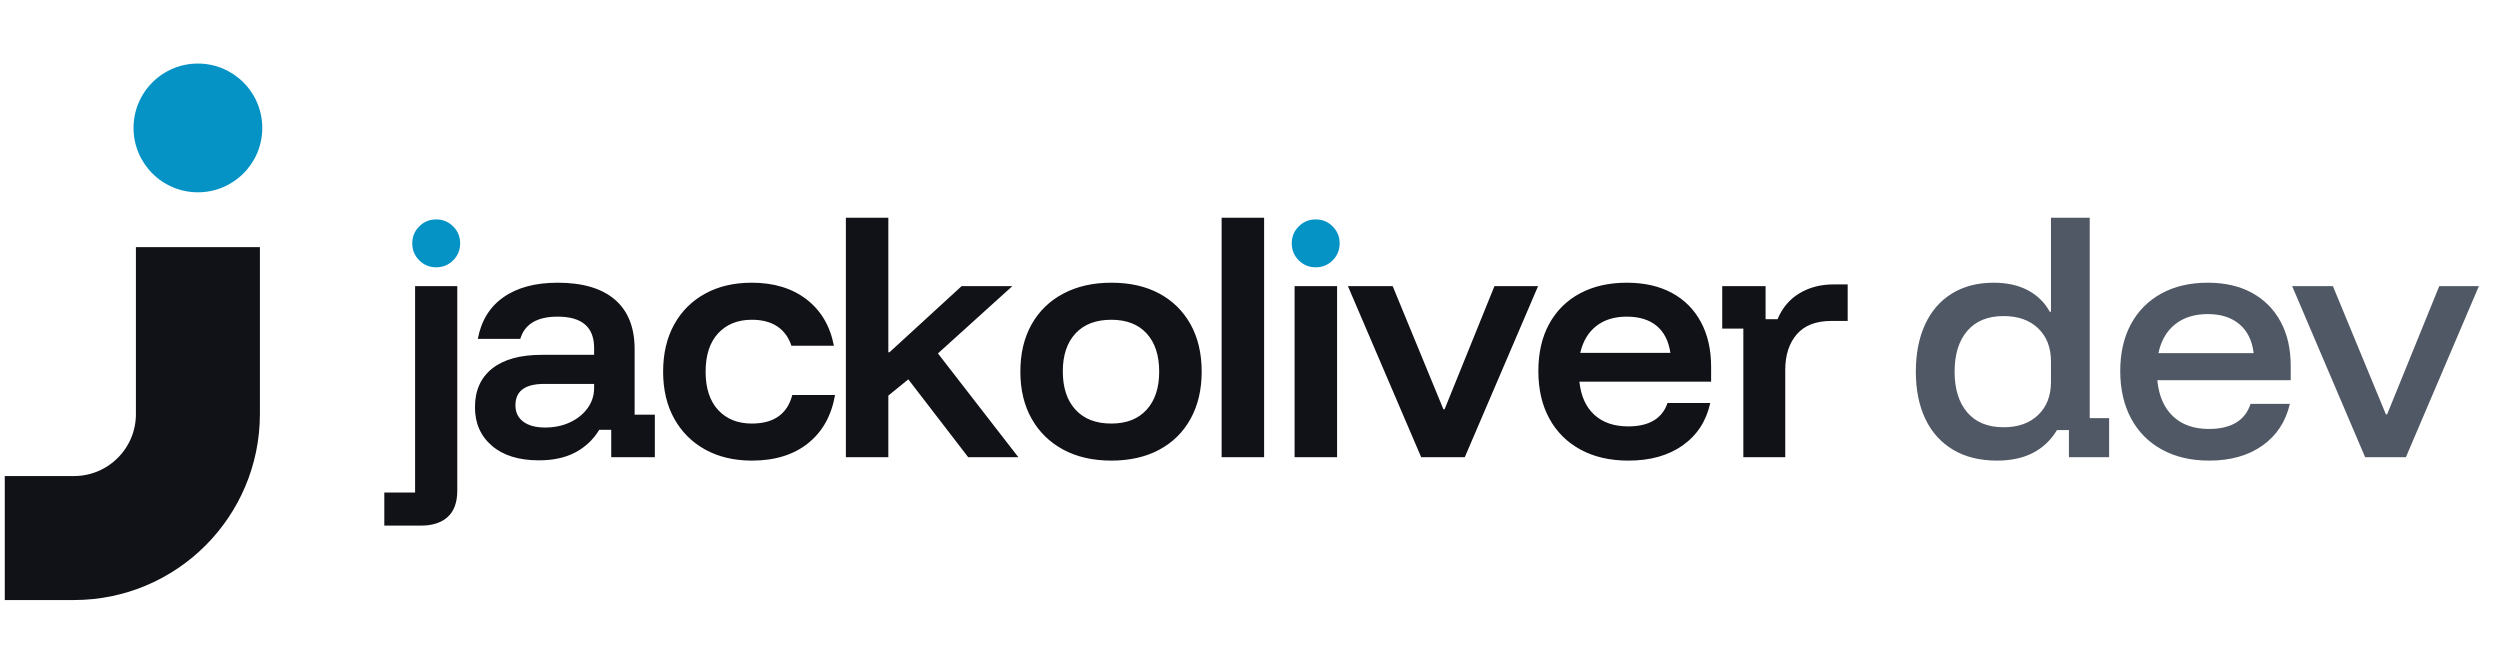
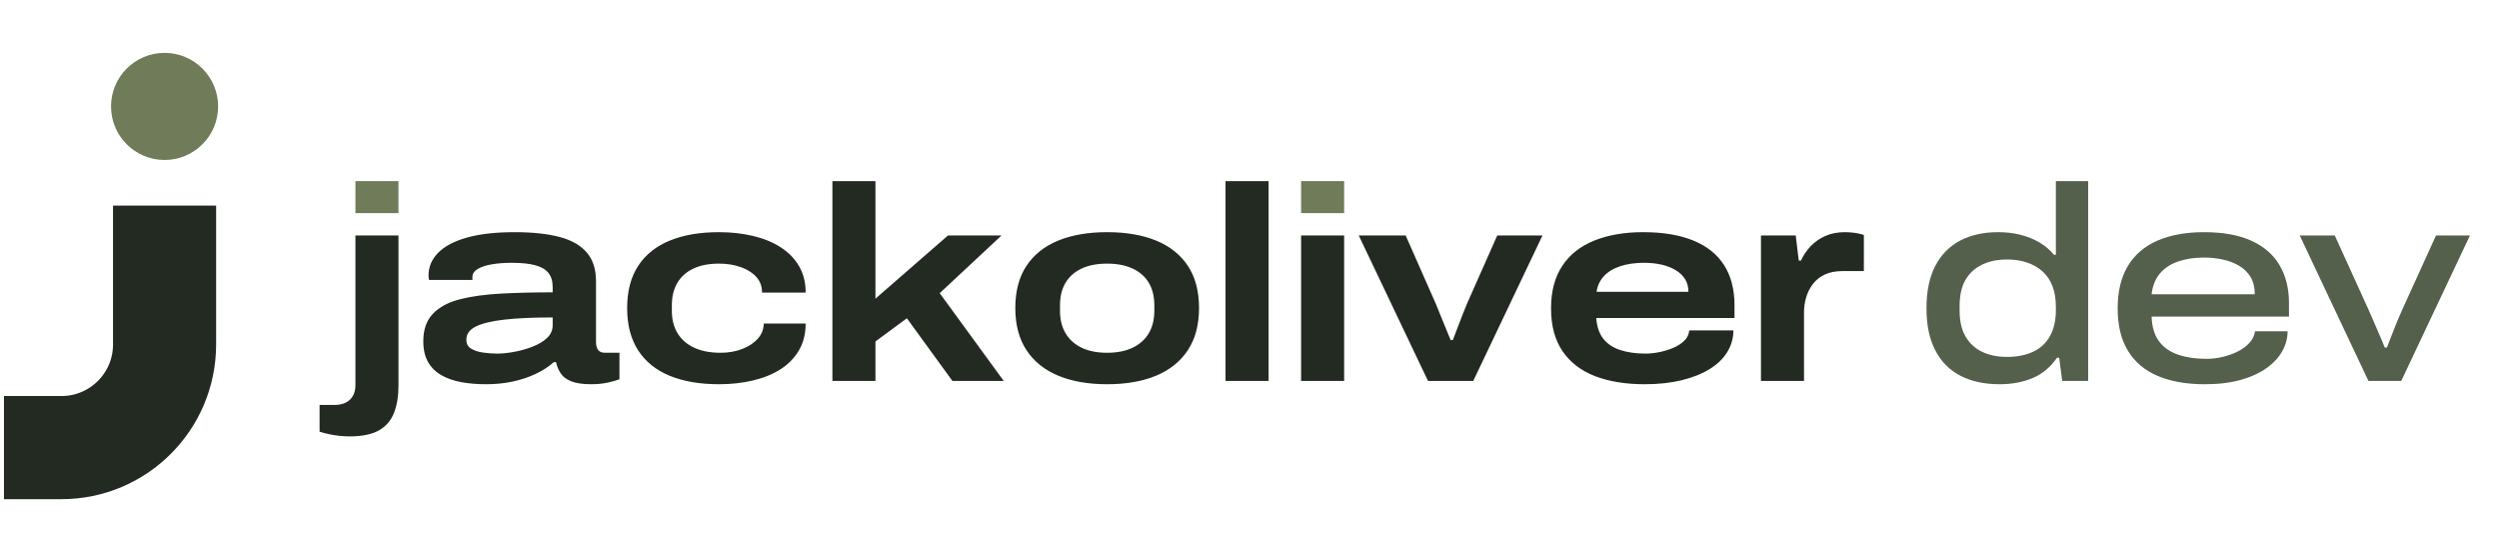
- <svg xmlns="http://www.w3.org/2000/svg" viewBox="0 0 241.15 64" width="241.15" height="64" role="img" aria-label="Jack Oliver Dev">
+ <svg xmlns="http://www.w3.org/2000/svg" viewBox="0 0 289.88 64" width="289.88" height="64" role="img" aria-label="Jack Oliver Dev">
  <g transform="translate(-16.56 2.68) scale(0.92)">
-     <path d="M38.75 23V40.5A13 13 0 0 1 25.75 53.5H18.5" fill="none" stroke="#111217" stroke-width="13" stroke-linecap="butt" />
-     <circle cx="38.75" cy="10.5" r="6.75" fill="#0593C6" />
+     <path d="M38.75 23V40.5A13 13 0 0 1 25.75 53.5H18.5" fill="none" stroke="#222A22" stroke-width="13" stroke-linecap="butt" />
+     <circle cx="38.75" cy="10.5" r="6.75" fill="#707B59" />
  </g>
-   <g transform="translate(37.07 21) scale(0.33) translate(2.5 70)">
-     <path d="M8.25 20.00L-2.50 20.00L-2.50 10.33L6.50 10.33L6.50-50.00L18.83-50.00L18.83 9.75Q18.83 14.92 16.04 17.46Q13.25 20.00 8.25 20.00L8.25 20.00ZM42.67 0.92L42.67 0.92Q33.92 0.92 28.96-3.33Q24-7.58 24-14.58L24-14.58Q24-21.92 29.04-25.92Q34.08-29.92 43.58-29.92L43.58-29.92L58.83-29.92L58.83-31.92Q58.83-41.08 48.17-41.08L48.17-41.08Q39.17-41.08 37.25-34.58L37.25-34.58L24.83-34.58Q26.33-42.58 32.38-46.79Q38.42-51.00 48.17-51.00L48.17-51.00Q59.17-51.00 64.92-46.04Q70.67-41.08 70.67-31.58L70.67-31.58L70.67-12.42L76.58-12.42L76.58 0L63.83 0L63.83-8L60.33-8Q57.75-3.75 53.38-1.42Q49 0.92 42.67 0.92ZM44.50-8.67L44.50-8.67Q48.58-8.67 51.83-10.21Q55.08-11.75 56.96-14.38Q58.83-17.00 58.83-20.25L58.83-20.25L58.83-21.42L44.25-21.42Q35.83-21.42 35.83-15.17L35.83-15.17Q35.83-12.08 38.13-10.38Q40.42-8.67 44.50-8.67ZM104.92 1L104.92 1Q97.17 1 91.33-2.21Q85.50-5.42 82.25-11.25Q79.00-17.08 79.00-25.00L79.00-25.00Q79.00-32.92 82.21-38.75Q85.42-44.58 91.25-47.79Q97.08-51.00 104.92-51.00L104.92-51.00Q114.58-51.00 120.92-46.13Q127.25-41.25 128.92-32.58L128.92-32.58L116.50-32.58Q115.25-36.33 112.33-38.25Q109.42-40.17 104.92-40.17L104.92-40.17Q98.75-40.17 95.08-36.21Q91.42-32.25 91.42-25.00L91.42-25.00Q91.42-17.75 95.08-13.79Q98.75-9.83 104.92-9.83L104.92-9.83Q114.58-9.83 116.75-18.17L116.75-18.17L129.25-18.17Q127.67-9.08 121.33-4.04Q115 1 104.92 1ZM144.83 0L132.42 0L132.42-70.00L144.83-70.00L144.83-30.67L145.17-30.67L166.25-50.00L181.08-50.00L159.33-30.33L182.83 0L168.17 0L150.67-22.75L144.83-18.00L144.83 0ZM210 1L210 1Q201.92 1 195.96-2.21Q190.00-5.42 186.71-11.25Q183.42-17.08 183.42-25.00L183.42-25.00Q183.42-33.00 186.71-38.83Q190.00-44.67 196.00-47.83Q202.00-51.00 210-51.00L210-51.00Q218.17-51.00 224.04-47.83Q229.92-44.67 233.17-38.83Q236.42-33.00 236.42-25.00L236.42-25.00Q236.42-17.08 233.17-11.21Q229.92-5.33 224-2.17Q218.08 1 210 1ZM210-9.83L210-9.83Q216.67-9.83 220.33-13.88Q224-17.92 224-25.00L224-25.00Q224-32.17 220.33-36.17Q216.67-40.17 210-40.17L210-40.17Q203.25-40.17 199.54-36.17Q195.83-32.17 195.83-25.08L195.83-25.08Q195.83-17.92 199.54-13.88Q203.25-9.83 210-9.83ZM254.67 0L242.25 0L242.25-70.00L254.67-70.00L254.67 0ZM276 0L263.58 0L263.58-50.00L276-50.00L276 0ZM313.33 0L300.58 0L279.17-50.00L292.25-50.00L307.08-14.00L307.42-14.00L322.00-50.00L334.75-50.00L313.33 0ZM361.17 1L361.17 1Q353.08 1 347.17-2.21Q341.25-5.42 338.04-11.29Q334.83-17.17 334.83-25.17L334.83-25.17Q334.83-33.17 338.00-38.96Q341.17-44.75 347.00-47.88Q352.83-51.00 360.67-51.00L360.67-51.00Q368.33-51.00 373.83-48.04Q379.33-45.08 382.33-39.54Q385.33-34.00 385.33-26.42L385.33-26.42L385.33-22.08L346.83-22.08Q347.50-15.75 351.21-12.38Q354.92-9.00 361.08-9.00L361.08-9.00Q365.67-9.00 368.54-10.71Q371.42-12.42 372.58-15.83L372.58-15.83L385.08-15.83Q383.33-7.92 377.04-3.46Q370.75 1 361.17 1ZM347.08-30.50L347.08-30.50L373.42-30.50Q372.67-35.67 369.42-38.38Q366.17-41.08 360.67-41.08L360.67-41.08Q355.25-41.08 351.75-38.33Q348.25-35.58 347.08-30.50ZM407.00 0L394.75 0L394.75-37.58L388.58-37.58L388.58-50.00L401.25-50.00L401.25-40.33L404.75-40.33Q406.83-45.33 411.17-47.92Q415.50-50.50 421.08-50.50L421.08-50.50L425.25-50.50L425.25-39.83L420.50-39.83Q413.75-39.83 410.37-35.92Q407.00-32 407.00-25.50L407.00-25.50L407.00 0Z" fill="#111217" />
-     <path d="M12.67-55.50L12.67-55.50Q9.75-55.50 7.71-57.54Q5.67-59.58 5.67-62.50L5.67-62.50Q5.67-65.42 7.71-67.46Q9.75-69.50 12.67-69.50L12.67-69.50Q15.58-69.50 17.63-67.46Q19.67-65.42 19.67-62.50L19.67-62.50Q19.67-59.58 17.63-57.54Q15.58-55.50 12.67-55.50ZM269.75-55.50L269.75-55.50Q266.83-55.50 264.79-57.54Q262.75-59.58 262.75-62.50L262.75-62.50Q262.75-65.42 264.79-67.46Q266.83-69.50 269.75-69.50L269.75-69.50Q272.67-69.50 274.71-67.46Q276.75-65.42 276.75-62.50L276.75-62.50Q276.75-59.58 274.71-57.54Q272.67-55.50 269.75-55.50Z" fill="#0593C6" />
-     <path d="M468.92 1L468.92 1Q461.33 1 456.00-2.21Q450.67-5.42 447.92-11.25Q445.17-17.08 445.17-25.00L445.17-25.00Q445.17-32.92 447.87-38.79Q450.58-44.67 455.71-47.83Q460.83-51.00 467.92-51.00L467.92-51.00Q473.75-51.00 477.92-48.79Q482.08-46.58 484.33-42.50L484.33-42.50L484.67-42.50L484.67-70.00L496.00-70.00L496.00-11.42L501.67-11.42L501.67 0L489.92 0L489.92-7.92L486.42-7.92Q483.83-3.58 479.46-1.29Q475.08 1 468.92 1ZM470.83-8.75L470.83-8.75Q477.17-8.75 480.92-12.33Q484.67-15.92 484.67-22.00L484.67-22.00L484.67-28.00Q484.67-34.08 480.92-37.67Q477.17-41.25 470.83-41.25L470.83-41.25Q463.92-41.25 460.21-36.92Q456.50-32.58 456.50-25.00L456.50-25.00Q456.50-17.42 460.21-13.08Q463.92-8.75 470.83-8.75ZM530.92 1L530.92 1Q523 1 517.13-2.21Q511.25-5.42 508.08-11.33Q504.92-17.25 504.92-25.17L504.92-25.17Q504.92-33.08 508.04-38.88Q511.17-44.67 516.92-47.83Q522.67-51.00 530.50-51.00L530.50-51.00Q538-51.00 543.42-48.04Q548.83-45.08 551.79-39.63Q554.75-34.17 554.75-26.67L554.75-26.67L554.75-22.50L515.75-22.50Q516.42-15.67 520.33-11.96Q524.25-8.25 530.83-8.25L530.83-8.25Q535.67-8.25 538.75-10.08Q541.83-11.92 543-15.58L543-15.58L554.50-15.58Q552.67-7.75 546.46-3.38Q540.25 1 530.92 1ZM516.08-30.42L516.08-30.42L543.92-30.42Q543.25-35.92 539.75-38.88Q536.25-41.83 530.50-41.83L530.50-41.83Q524.75-41.83 521-38.88Q517.25-35.92 516.08-30.42ZM588.42 0L576.50 0L555.17-50.00L567.08-50.00L582.58-12.50L582.92-12.50L598.17-50.00L609.75-50.00L588.42 0Z" fill="#4F5864" />
+   <g transform="translate(37.07 21) scale(0.32) translate(6.1 72.4)">
+     <path d="M4.80 20.10L4.80 20.10Q3.10 20.10 1.15 19.90Q-0.80 19.70-2.70 19.30Q-4.60 18.90-6.10 18.40L-6.10 18.40L-6.10 8.70L-0.70 8.70Q2.90 8.70 4.90 6.80Q6.90 4.90 6.90 1.50L6.90 1.50L6.90-52.70L22.50-52.70L22.50 1.80Q22.50 7.50 20.85 11.65Q19.20 15.80 15.35 17.95Q11.50 20.10 4.80 20.10ZM54.20 1.20L54.20 1.20Q49.40 1.20 45.30 0.45Q41.20-0.30 38.10-2.05Q35-3.80 33.25-6.80Q31.50-9.80 31.50-14.40L31.50-14.40Q31.50-20.70 35-24.35Q38.50-28 44.85-29.60Q51.20-31.20 59.75-31.65Q68.30-32.10 78.40-32.10L78.40-32.10L78.40-34Q78.40-37.30 76.80-39.20Q75.20-41.10 71.95-41.95Q68.70-42.80 63.50-42.80L63.50-42.80Q59.60-42.80 56.35-42.25Q53.10-41.70 51.20-40.55Q49.30-39.40 49.30-37.60L49.30-37.60L49.30-36.60L33.60-36.60Q33.50-37 33.45-37.35Q33.40-37.70 33.40-38.20L33.40-38.20Q33.40-42.90 36.90-46.45Q40.40-50 47.35-51.95Q54.30-53.90 64.60-53.90L64.60-53.90Q74.20-53.90 80.75-52.20Q87.30-50.50 90.70-46.60Q94.10-42.70 94.10-36.20L94.10-36.20L94.10-14.10Q94.10-12.30 94.85-11.25Q95.60-10.20 97.40-10.20L97.40-10.20L102.60-10.20L102.60-0.60Q101.40-0.10 98.60 0.55Q95.80 1.20 92.40 1.20L92.40 1.20Q87.80 1.20 85.15 0.15Q82.50-0.90 81.30-2.75Q80.10-4.60 79.60-6.80L79.60-6.80L78.80-6.80Q76-4.30 72.15-2.50Q68.30-0.70 63.80 0.25Q59.30 1.20 54.20 1.20ZM58.30-9.90L58.30-9.90Q61.10-9.90 64.55-10.55Q68-11.20 71.20-12.45Q74.40-13.70 76.40-15.60Q78.40-17.50 78.40-20.20L78.40-20.20L78.40-23Q67.70-23 60.80-22.20Q53.90-21.40 50.50-19.70Q47.10-18 47.10-14.90L47.10-14.90Q47.10-12.80 48.75-11.75Q50.40-10.70 53-10.30Q55.60-9.90 58.30-9.90ZM138.70 1.20L138.70 1.20Q128.30 1.20 120.85-1.85Q113.40-4.90 109.40-11.05Q105.40-17.20 105.40-26.40L105.40-26.40Q105.40-35.60 109.40-41.70Q113.40-47.80 120.85-50.85Q128.30-53.90 138.70-53.90L138.70-53.90Q145.20-53.90 150.95-52.55Q156.70-51.20 161-48.45Q165.30-45.70 167.70-41.60Q170.10-37.50 170.10-32L170.10-32L154.30-32Q154.30-35.40 152.20-37.70Q150.10-40 146.55-41.25Q143-42.50 138.70-42.50L138.70-42.50Q133.20-42.50 129.40-40.70Q125.60-38.90 123.60-35.55Q121.60-32.20 121.60-27.40L121.60-27.40L121.60-25.40Q121.60-20.70 123.65-17.30Q125.70-13.90 129.65-12.05Q133.60-10.20 139.30-10.20L139.30-10.20Q143.50-10.20 147.05-11.55Q150.60-12.90 152.75-15.30Q154.90-17.70 154.90-20.80L154.90-20.80L170.10-20.80Q170.10-15.20 167.65-11.05Q165.20-6.90 160.95-4.20Q156.70-1.50 150.95-0.15Q145.20 1.20 138.70 1.20ZM195.40 0L179.80 0L179.80-72.40L195.40-72.40L195.40-29.80L221.70-52.70L241.10-52.70L218.70-31.80L241.90 0L223.30 0L206.80-22.70L195.40-14.30L195.40 0ZM279.40 1.20L279.40 1.20Q269.10 1.20 261.65-1.90Q254.20-5 250.15-11.15Q246.10-17.30 246.10-26.40L246.10-26.40Q246.10-35.60 250.15-41.70Q254.20-47.80 261.65-50.85Q269.10-53.90 279.40-53.90L279.40-53.90Q289.70-53.90 297.15-50.85Q304.60-47.80 308.65-41.70Q312.70-35.60 312.70-26.40L312.70-26.40Q312.70-17.30 308.65-11.15Q304.60-5 297.15-1.90Q289.70 1.20 279.40 1.20ZM279.40-10.20L279.40-10.20Q284.80-10.20 288.65-12.05Q292.50-13.90 294.50-17.30Q296.50-20.70 296.50-25.40L296.50-25.40L296.50-27.40Q296.50-32.20 294.50-35.55Q292.50-38.90 288.65-40.70Q284.80-42.50 279.40-42.50L279.40-42.50Q273.90-42.50 270.10-40.70Q266.30-38.90 264.30-35.55Q262.30-32.20 262.30-27.40L262.30-27.40L262.30-25.40Q262.30-20.70 264.30-17.30Q266.30-13.90 270.10-12.05Q273.90-10.20 279.40-10.20ZM337.90 0L322.30 0L322.30-72.40L337.90-72.40L337.90 0ZM365.30 0L349.70 0L349.70-52.70L365.30-52.70L365.30 0ZM412.10 0L395.70 0L370.60-52.70L387.60-52.70L398.60-27.80Q399.20-26.30 400.15-23.95Q401.10-21.60 402.10-19.20Q403.10-16.80 403.90-14.80L403.90-14.80L404.70-14.80Q405.50-16.80 406.40-19.25Q407.30-21.70 408.25-24.05Q409.20-26.40 409.80-27.90L409.80-27.90L420.80-52.70L437.20-52.70L412.10 0ZM474.30 1.20L474.30 1.20Q463.80 1.20 456.20-1.75Q448.60-4.70 444.45-10.80Q440.30-16.90 440.30-26.30L440.30-26.30Q440.30-35.50 444.35-41.65Q448.40-47.80 455.95-50.85Q463.50-53.90 473.70-53.90L473.70-53.90Q484.40-53.90 491.80-50.90Q499.20-47.90 503.00-42Q506.80-36.10 506.80-27.40L506.80-27.40L506.80-22.80L456.70-22.80Q457.00-18.20 459.20-15.35Q461.40-12.50 465.35-11.20Q469.30-9.90 474.60-9.90L474.60-9.90Q477.00-9.90 479.65-10.45Q482.30-11 484.65-12Q487.00-13 488.60-14.55Q490.20-16.10 490.40-18.30L490.40-18.30L506.40-18.30Q506.40-14.10 504.20-10.50Q502.00-6.90 497.80-4.30Q493.60-1.70 487.65-0.25Q481.70 1.20 474.30 1.20ZM456.80-32.30L456.80-32.30L490.10-32.30Q490.10-34.90 488.90-36.85Q487.70-38.80 485.45-40.15Q483.20-41.50 480.30-42.15Q477.40-42.80 474.00-42.80L474.00-42.80Q469.10-42.80 465.35-41.55Q461.60-40.30 459.45-37.95Q457.30-35.60 456.80-32.30ZM532.00 0L516.40 0L516.40-52.70L529.00-52.70L530.10-43.60L530.90-43.60Q532.20-46.50 534.45-48.85Q536.70-51.20 539.80-52.55Q542.90-53.90 546.80-53.90L546.80-53.90Q548.60-53.90 550.40-53.65Q552.20-53.40 553.70-52.90L553.70-52.90L553.70-39.80L546.00-39.80Q542.20-39.80 539.55-38.55Q536.90-37.30 535.25-35.15Q533.60-33 532.80-30.35Q532.00-27.70 532.00-24.80L532.00-24.80L532.00 0Z" fill="#222A22" />
+     <path d="M22.50-60.80L6.90-60.80L6.90-72.40L22.50-72.40L22.50-60.80ZM365.30-60.80L349.70-60.80L349.70-72.40L365.30-72.40L365.30-60.80Z" fill="#707B59" />
+     <path d="M602.90 1.20L602.90 1.20Q594.70 1.20 588.75-1.85Q582.80-4.90 579.60-11.05Q576.40-17.20 576.40-26.30L576.40-26.30Q576.40-35.60 579.60-41.70Q582.80-47.80 588.60-50.85Q594.40-53.90 602.40-53.90L602.40-53.90Q606.70-53.90 610.45-52.95Q614.20-52 617.30-50.20Q620.40-48.40 622.60-45.70L622.60-45.70L623.30-45.70L623.30-72.40L635.00-72.40L635.00 0L625.60 0L624.50-8.40L623.70-8.40Q620.10-3.20 614.80-1Q609.50 1.20 602.90 1.20ZM605.60-8.70L605.60-8.70Q611.00-8.70 615.00-10.55Q619.00-12.40 621.15-16.20Q623.30-20 623.30-25.80L623.30-25.80L623.30-26.80Q623.30-31.20 622.05-34.40Q620.80-37.60 618.45-39.70Q616.10-41.80 612.85-42.90Q609.60-44 605.60-44L605.60-44Q600.40-44 596.50-42.10Q592.60-40.20 590.50-36.55Q588.40-32.90 588.40-27.10L588.40-27.10L588.40-25.50Q588.40-19.80 590.55-16.10Q592.70-12.40 596.55-10.55Q600.40-8.70 605.60-8.70ZM677.30 1.20L677.30 1.20Q667.40 1.20 660.35-1.75Q653.30-4.70 649.50-10.80Q645.70-16.90 645.70-26.30L645.70-26.30Q645.70-35.50 649.40-41.65Q653.10-47.80 660.15-50.85Q667.20-53.90 677.00-53.90L677.00-53.90Q687.30-53.90 694.15-50.80Q701.00-47.70 704.40-41.90Q707.80-36.10 707.80-28.20L707.80-28.20L707.80-23.30L658.00-23.30Q658.20-17.70 660.70-14.35Q663.20-11 667.65-9.50Q672.10-8 677.80-8L677.80-8Q680.90-8 683.95-8.75Q687.00-9.50 689.50-10.80Q692.00-12.10 693.60-13.95Q695.20-15.80 695.50-18L695.50-18L707.30-18Q707.30-14.30 705.40-10.85Q703.50-7.40 699.75-4.70Q696.00-2 690.40-0.40Q684.80 1.20 677.30 1.20ZM658.00-31.40L658.00-31.40L695.40-31.40Q695.40-35.10 693.90-37.60Q692.40-40.10 689.85-41.65Q687.30-43.20 683.95-43.95Q680.60-44.70 677.00-44.70L677.00-44.70Q671.70-44.70 667.55-43.25Q663.40-41.80 660.95-38.85Q658.50-35.90 658.00-31.40ZM748.50 0L736.60 0L711.70-52.70L724.40-52.70L736.60-25.90Q737.30-24.40 738.35-21.90Q739.40-19.40 740.55-16.80Q741.70-14.20 742.50-12.10L742.50-12.10L743.30-12.10Q744.10-14.10 745.05-16.60Q746.00-19.10 747.05-21.65Q748.10-24.20 748.90-25.90L748.90-25.90L761.10-52.70L773.40-52.70L748.50 0Z" fill="#545F4C" />
  </g>
</svg>
